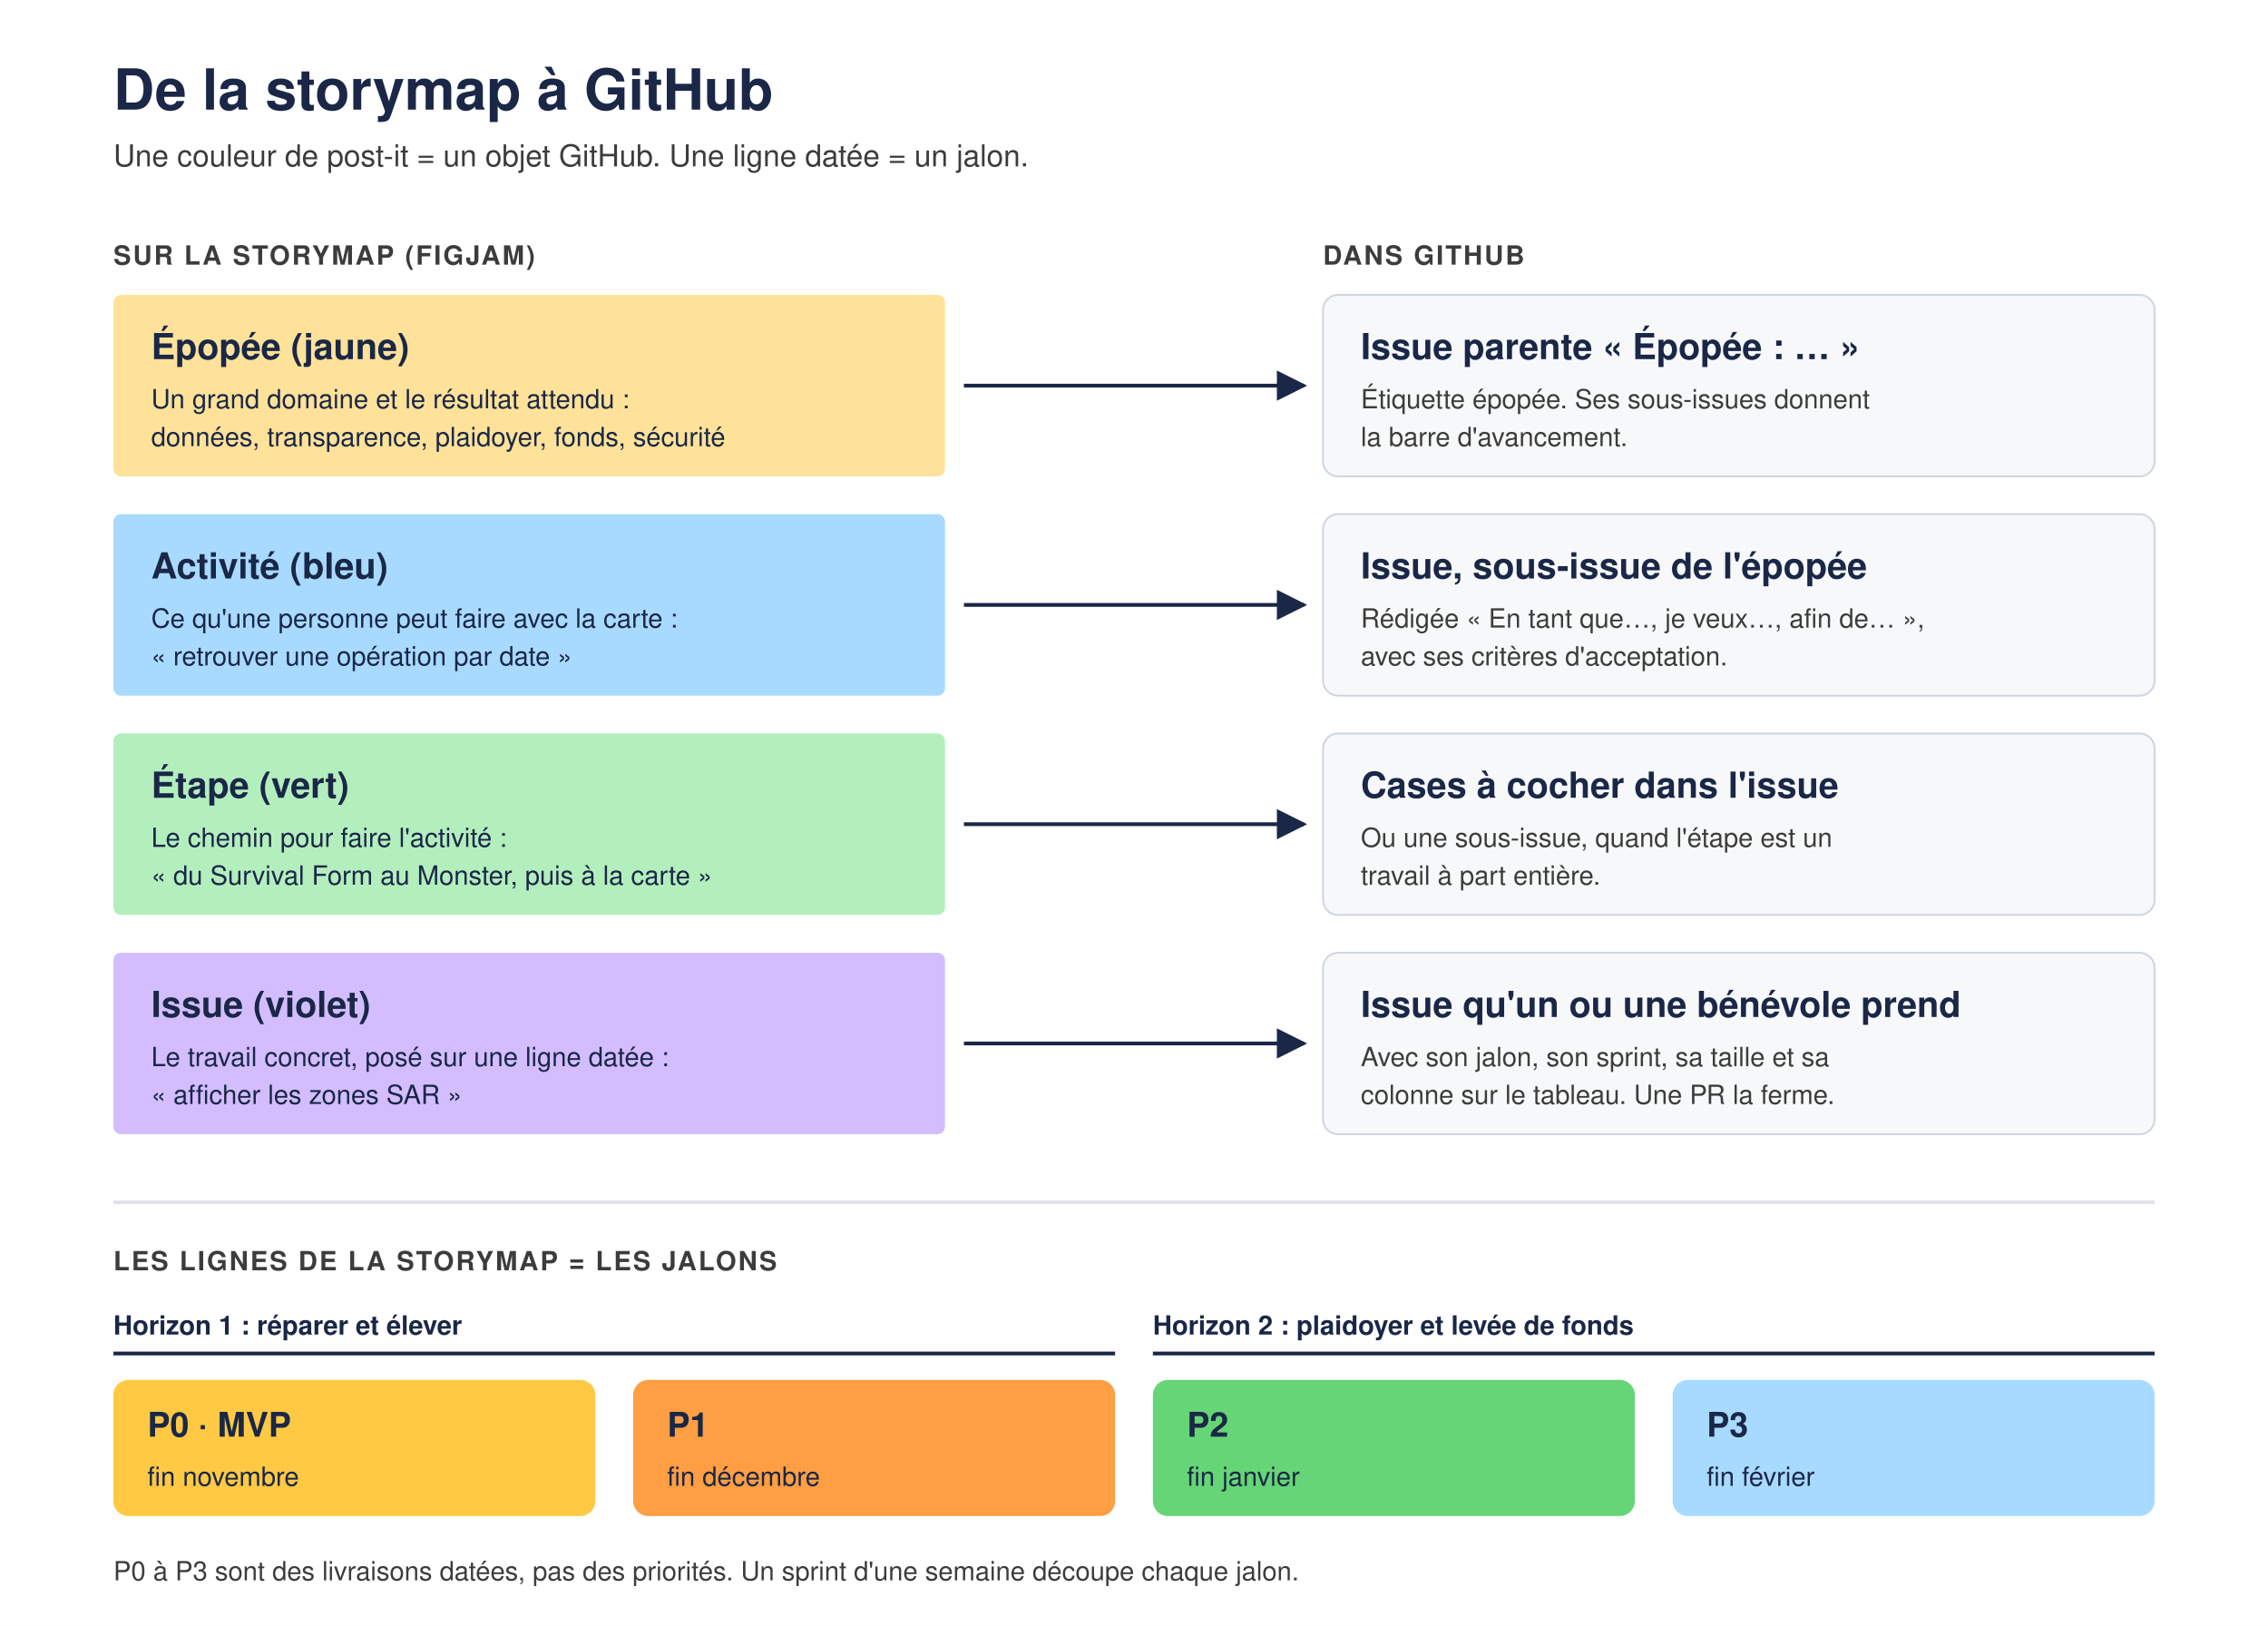
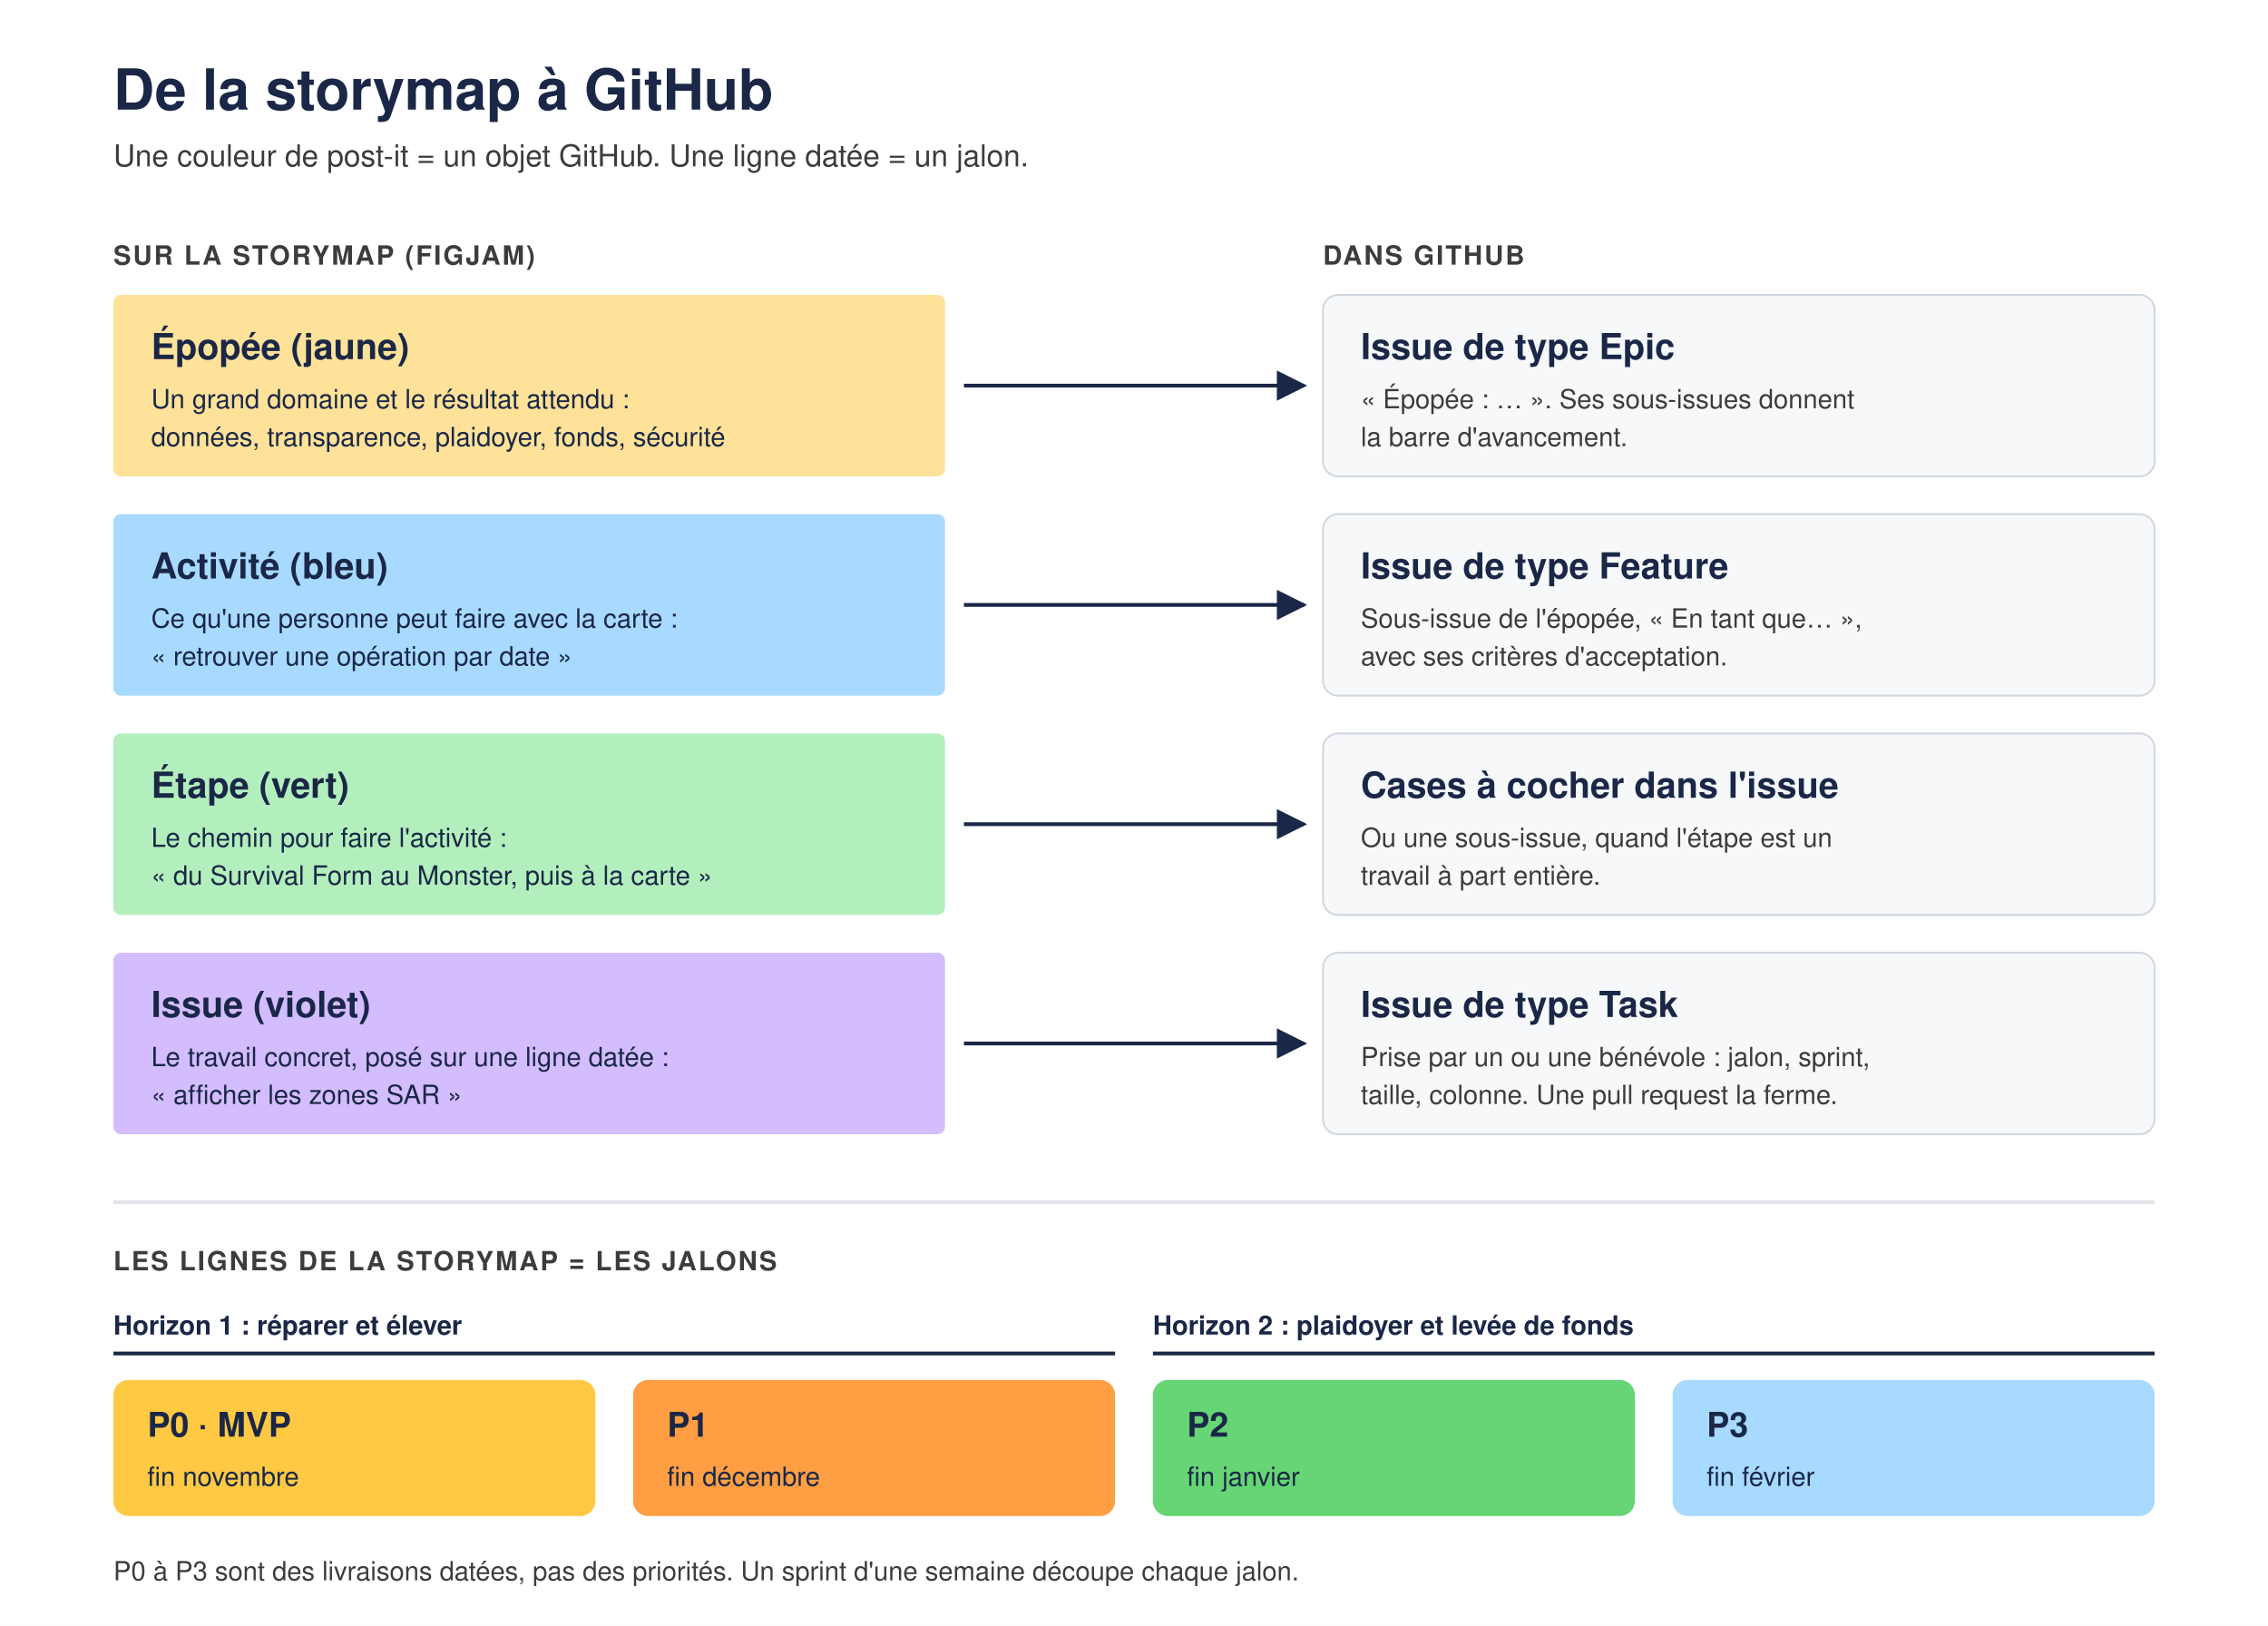
<svg xmlns="http://www.w3.org/2000/svg" viewBox="0 0 1200 860" width="1200" height="860" font-family="Raleway, -apple-system, 'Segoe UI', Helvetica, Arial, sans-serif">
  <defs>
    <marker id="fleche" viewBox="0 0 10 10" refX="9" refY="5" markerWidth="8" markerHeight="8" orient="auto-start-reverse">
      <path d="M0,0 L10,5 L0,10 z" fill="#1a2747" />
    </marker>
  </defs>
  <rect width="1200" height="860" fill="#ffffff" />
  <text x="60" y="58" font-size="30" font-weight="800" fill="#1a2747">De la storymap à GitHub</text>
  <text x="60" y="88" font-size="16" fill="#3c3c3b">Une couleur de post-it = un objet GitHub. Une ligne datée = un jalon.</text>
  <text x="60" y="140" font-size="14" font-weight="700" fill="#3c3c3b" letter-spacing="1">SUR LA STORYMAP (FIGJAM)</text>
  <text x="700" y="140" font-size="14" font-weight="700" fill="#3c3c3b" letter-spacing="1">DANS GITHUB</text>
  <rect x="60" y="156" width="440" height="96" rx="4" fill="#ffe299" />
  <text x="80" y="190" font-size="19" font-weight="800" fill="#1a2747">Épopée (jaune)</text>
  <text x="80" y="216" font-size="14" fill="#1a2747">Un grand domaine et le résultat attendu :</text>
  <text x="80" y="236" font-size="14" fill="#1a2747">données, transparence, plaidoyer, fonds, sécurité</text>
  <line x1="510" y1="204" x2="690" y2="204" stroke="#1a2747" stroke-width="2" marker-end="url(#fleche)" />
  <rect x="700" y="156" width="440" height="96" rx="8" fill="#f6f8fa" stroke="#d0d7de" />
-   <text x="720" y="190" font-size="19" font-weight="800" fill="#1a2747">Issue parente « Épopée : … »</text>
-   <text x="720" y="216" font-size="14" fill="#3c3c3b">Étiquette épopée. Ses sous-issues donnent</text>
+   <text x="720" y="190" font-size="19" font-weight="800" fill="#1a2747">Issue de type Epic</text>
+   <text x="720" y="216" font-size="14" fill="#3c3c3b">« Épopée : … ». Ses sous-issues donnent</text>
  <text x="720" y="236" font-size="14" fill="#3c3c3b">la barre d'avancement.</text>
  <rect x="60" y="272" width="440" height="96" rx="4" fill="#a8daff" />
  <text x="80" y="306" font-size="19" font-weight="800" fill="#1a2747">Activité (bleu)</text>
  <text x="80" y="332" font-size="14" fill="#1a2747">Ce qu'une personne peut faire avec la carte :</text>
  <text x="80" y="352" font-size="14" fill="#1a2747">« retrouver une opération par date »</text>
  <line x1="510" y1="320" x2="690" y2="320" stroke="#1a2747" stroke-width="2" marker-end="url(#fleche)" />
  <rect x="700" y="272" width="440" height="96" rx="8" fill="#f6f8fa" stroke="#d0d7de" />
-   <text x="720" y="306" font-size="19" font-weight="800" fill="#1a2747">Issue, sous-issue de l'épopée</text>
-   <text x="720" y="332" font-size="14" fill="#3c3c3b">Rédigée « En tant que…, je veux…, afin de… »,</text>
+   <text x="720" y="306" font-size="19" font-weight="800" fill="#1a2747">Issue de type Feature</text>
+   <text x="720" y="332" font-size="14" fill="#3c3c3b">Sous-issue de l'épopée, « En tant que… »,</text>
  <text x="720" y="352" font-size="14" fill="#3c3c3b">avec ses critères d'acceptation.</text>
  <rect x="60" y="388" width="440" height="96" rx="4" fill="#b3efbd" />
  <text x="80" y="422" font-size="19" font-weight="800" fill="#1a2747">Étape (vert)</text>
  <text x="80" y="448" font-size="14" fill="#1a2747">Le chemin pour faire l'activité :</text>
  <text x="80" y="468" font-size="14" fill="#1a2747">« du Survival Form au Monster, puis à la carte »</text>
  <line x1="510" y1="436" x2="690" y2="436" stroke="#1a2747" stroke-width="2" marker-end="url(#fleche)" />
  <rect x="700" y="388" width="440" height="96" rx="8" fill="#f6f8fa" stroke="#d0d7de" />
  <text x="720" y="422" font-size="19" font-weight="800" fill="#1a2747">Cases à cocher dans l'issue</text>
  <text x="720" y="448" font-size="14" fill="#3c3c3b">Ou une sous-issue, quand l'étape est un</text>
  <text x="720" y="468" font-size="14" fill="#3c3c3b">travail à part entière.</text>
  <rect x="60" y="504" width="440" height="96" rx="4" fill="#d3bdff" />
  <text x="80" y="538" font-size="19" font-weight="800" fill="#1a2747">Issue (violet)</text>
  <text x="80" y="564" font-size="14" fill="#1a2747">Le travail concret, posé sur une ligne datée :</text>
  <text x="80" y="584" font-size="14" fill="#1a2747">« afficher les zones SAR »</text>
  <line x1="510" y1="552" x2="690" y2="552" stroke="#1a2747" stroke-width="2" marker-end="url(#fleche)" />
  <rect x="700" y="504" width="440" height="96" rx="8" fill="#f6f8fa" stroke="#d0d7de" />
-   <text x="720" y="538" font-size="19" font-weight="800" fill="#1a2747">Issue qu'un ou une bénévole prend</text>
-   <text x="720" y="564" font-size="14" fill="#3c3c3b">Avec son jalon, son sprint, sa taille et sa</text>
-   <text x="720" y="584" font-size="14" fill="#3c3c3b">colonne sur le tableau. Une PR la ferme.</text>
+   <text x="720" y="538" font-size="19" font-weight="800" fill="#1a2747">Issue de type Task</text>
+   <text x="720" y="564" font-size="14" fill="#3c3c3b">Prise par un ou une bénévole : jalon, sprint,</text>
+   <text x="720" y="584" font-size="14" fill="#3c3c3b">taille, colonne. Une pull request la ferme.</text>
  <line x1="60" y1="636" x2="1140" y2="636" stroke="#e3e2e9" stroke-width="2" />
  <text x="60" y="672" font-size="14" font-weight="700" fill="#3c3c3b" letter-spacing="1">LES LIGNES DE LA STORYMAP = LES JALONS</text>
  <text x="60" y="706" font-size="14" font-weight="700" fill="#1a2747">Horizon 1 : réparer et élever</text>
  <line x1="60" y1="716" x2="590" y2="716" stroke="#1a2747" stroke-width="2" />
  <text x="610" y="706" font-size="14" font-weight="700" fill="#1a2747">Horizon 2 : plaidoyer et levée de fonds</text>
  <line x1="610" y1="716" x2="1140" y2="716" stroke="#1a2747" stroke-width="2" />
  <rect x="60" y="730" width="255" height="72" rx="8" fill="#ffc943" />
  <text x="78" y="760" font-size="18" font-weight="800" fill="#1a2747">P0 · MVP</text>
  <text x="78" y="786" font-size="14" fill="#1a2747">fin novembre</text>
  <rect x="335" y="730" width="255" height="72" rx="8" fill="#ff9e42" />
  <text x="353" y="760" font-size="18" font-weight="800" fill="#1a2747">P1</text>
  <text x="353" y="786" font-size="14" fill="#1a2747">fin décembre</text>
  <rect x="610" y="730" width="255" height="72" rx="8" fill="#66d575" />
  <text x="628" y="760" font-size="18" font-weight="800" fill="#1a2747">P2</text>
  <text x="628" y="786" font-size="14" fill="#1a2747">fin janvier</text>
  <rect x="885" y="730" width="255" height="72" rx="8" fill="#a8daff" />
  <text x="903" y="760" font-size="18" font-weight="800" fill="#1a2747">P3</text>
  <text x="903" y="786" font-size="14" fill="#1a2747">fin février</text>
  <text x="60" y="836" font-size="14" fill="#3c3c3b">P0 à P3 sont des livraisons datées, pas des priorités. Un sprint d'une semaine découpe chaque jalon.</text>
</svg>
